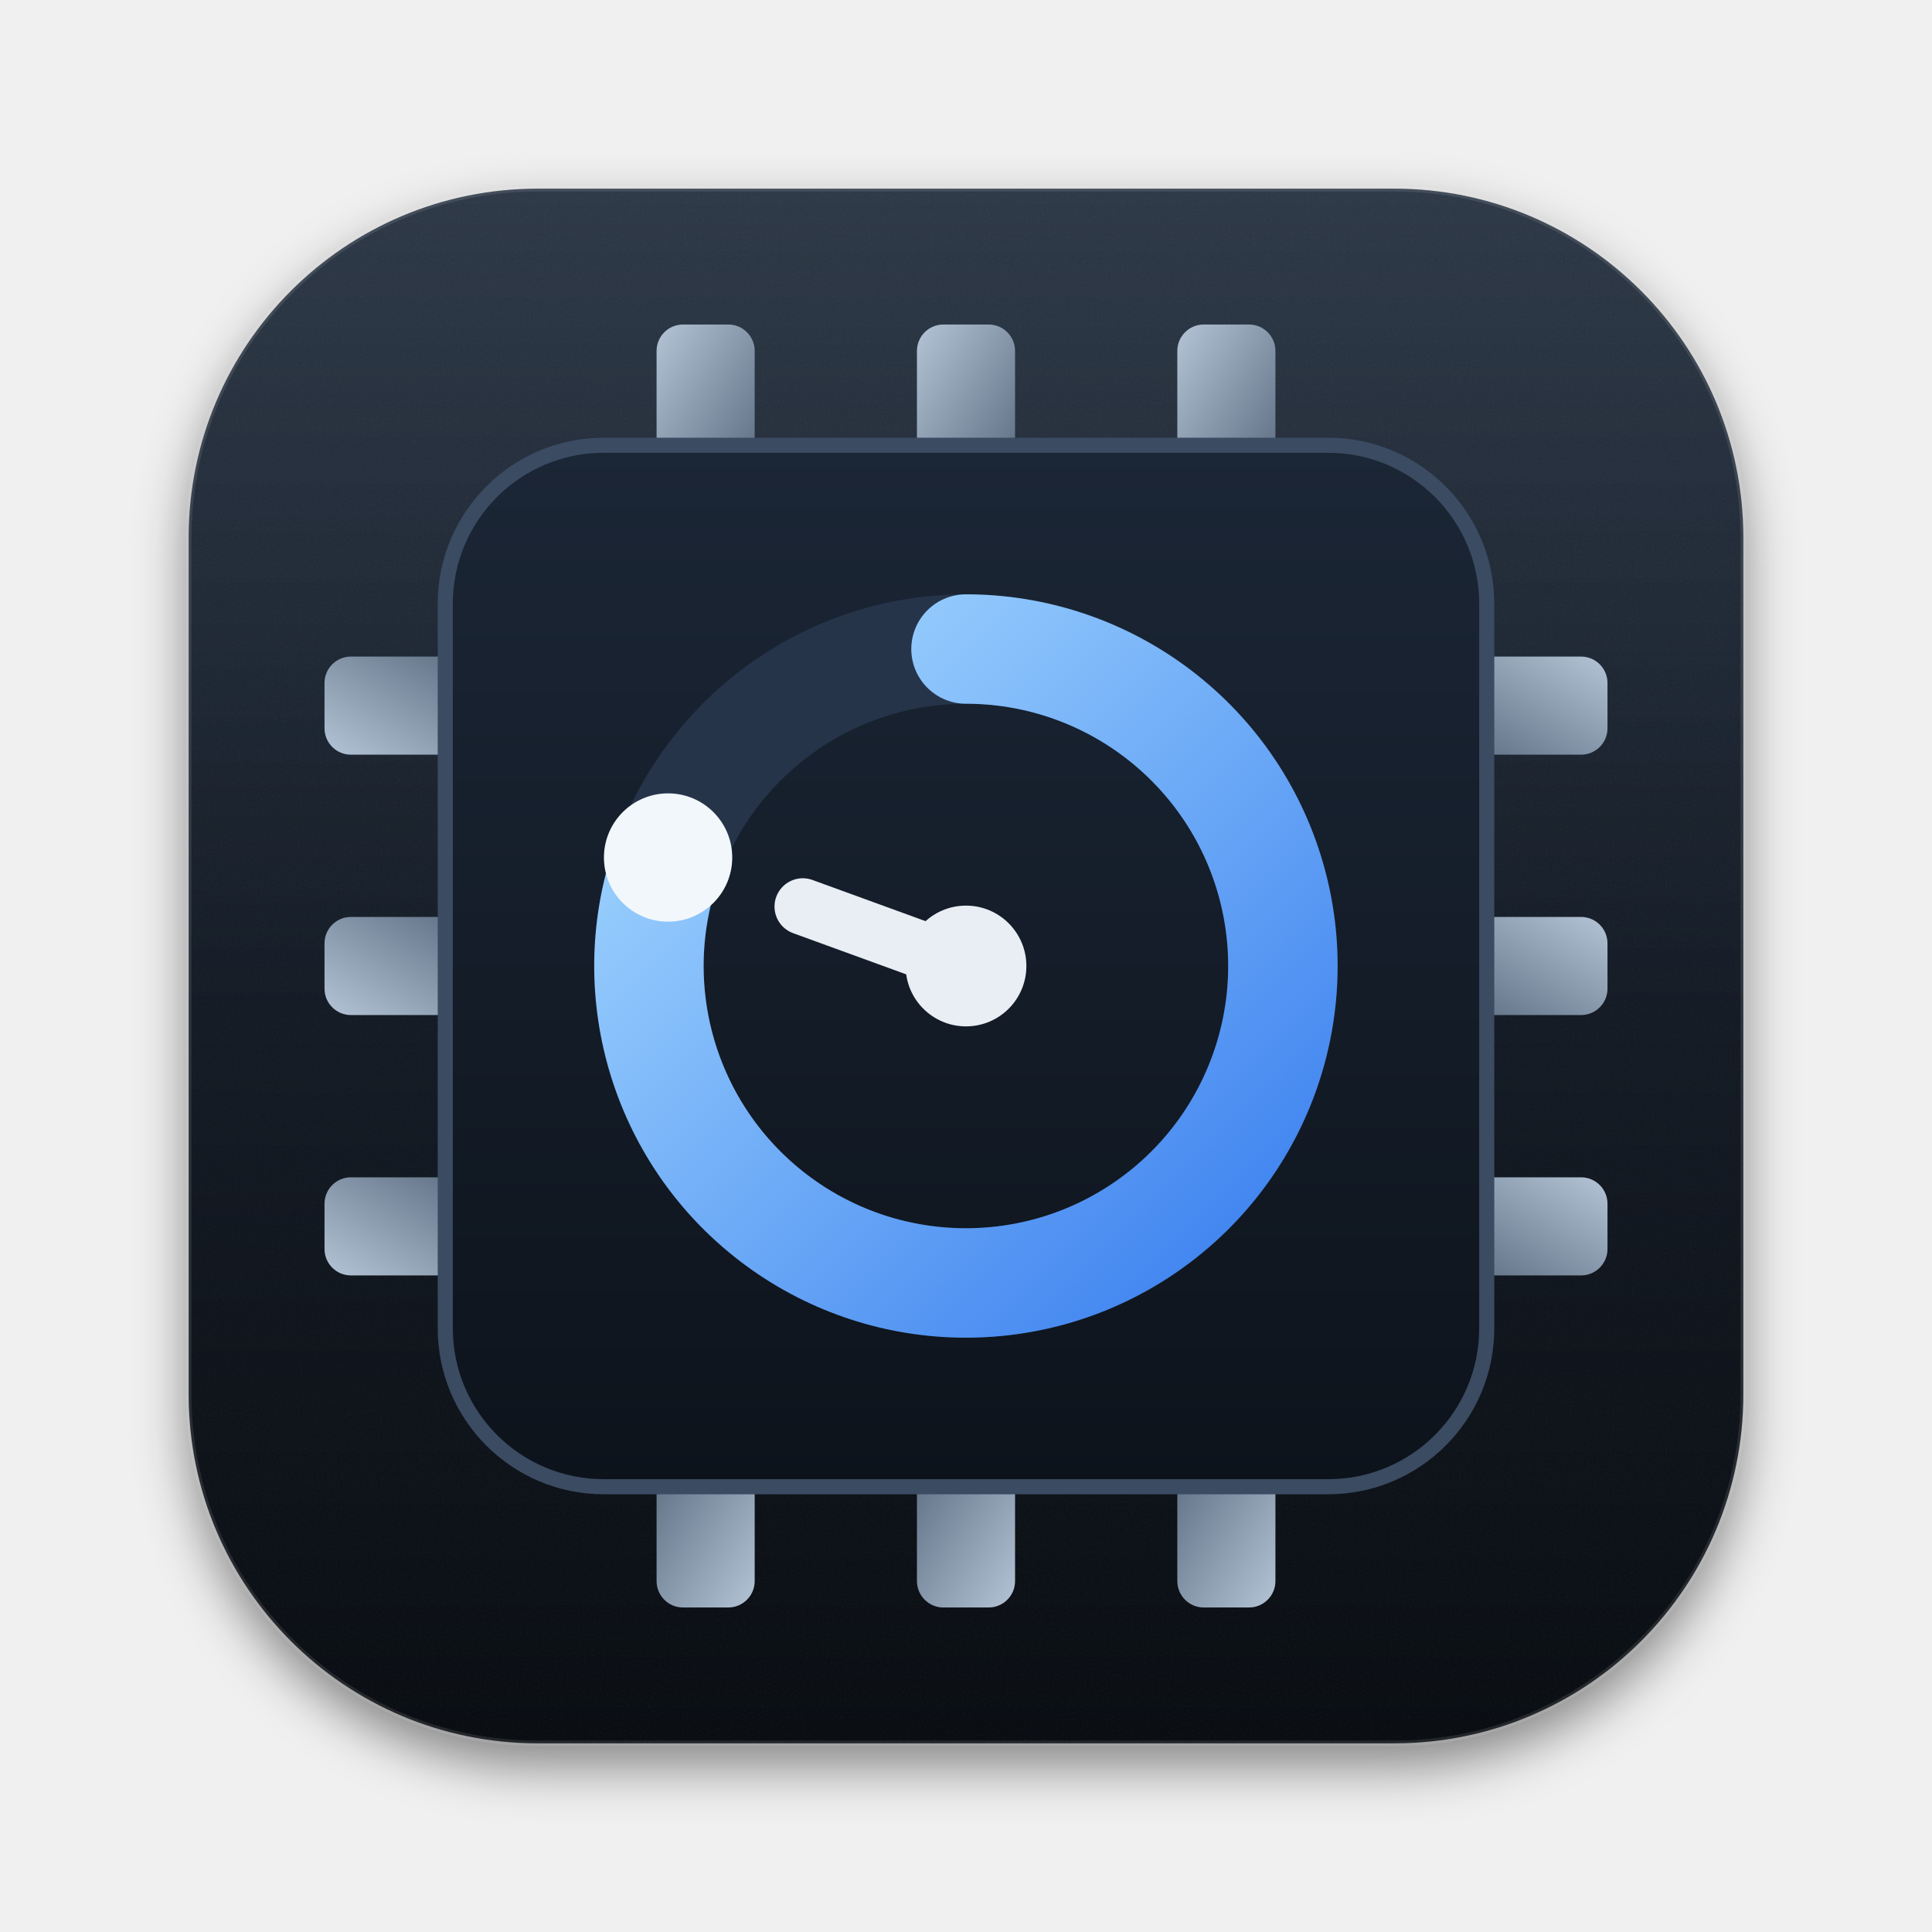
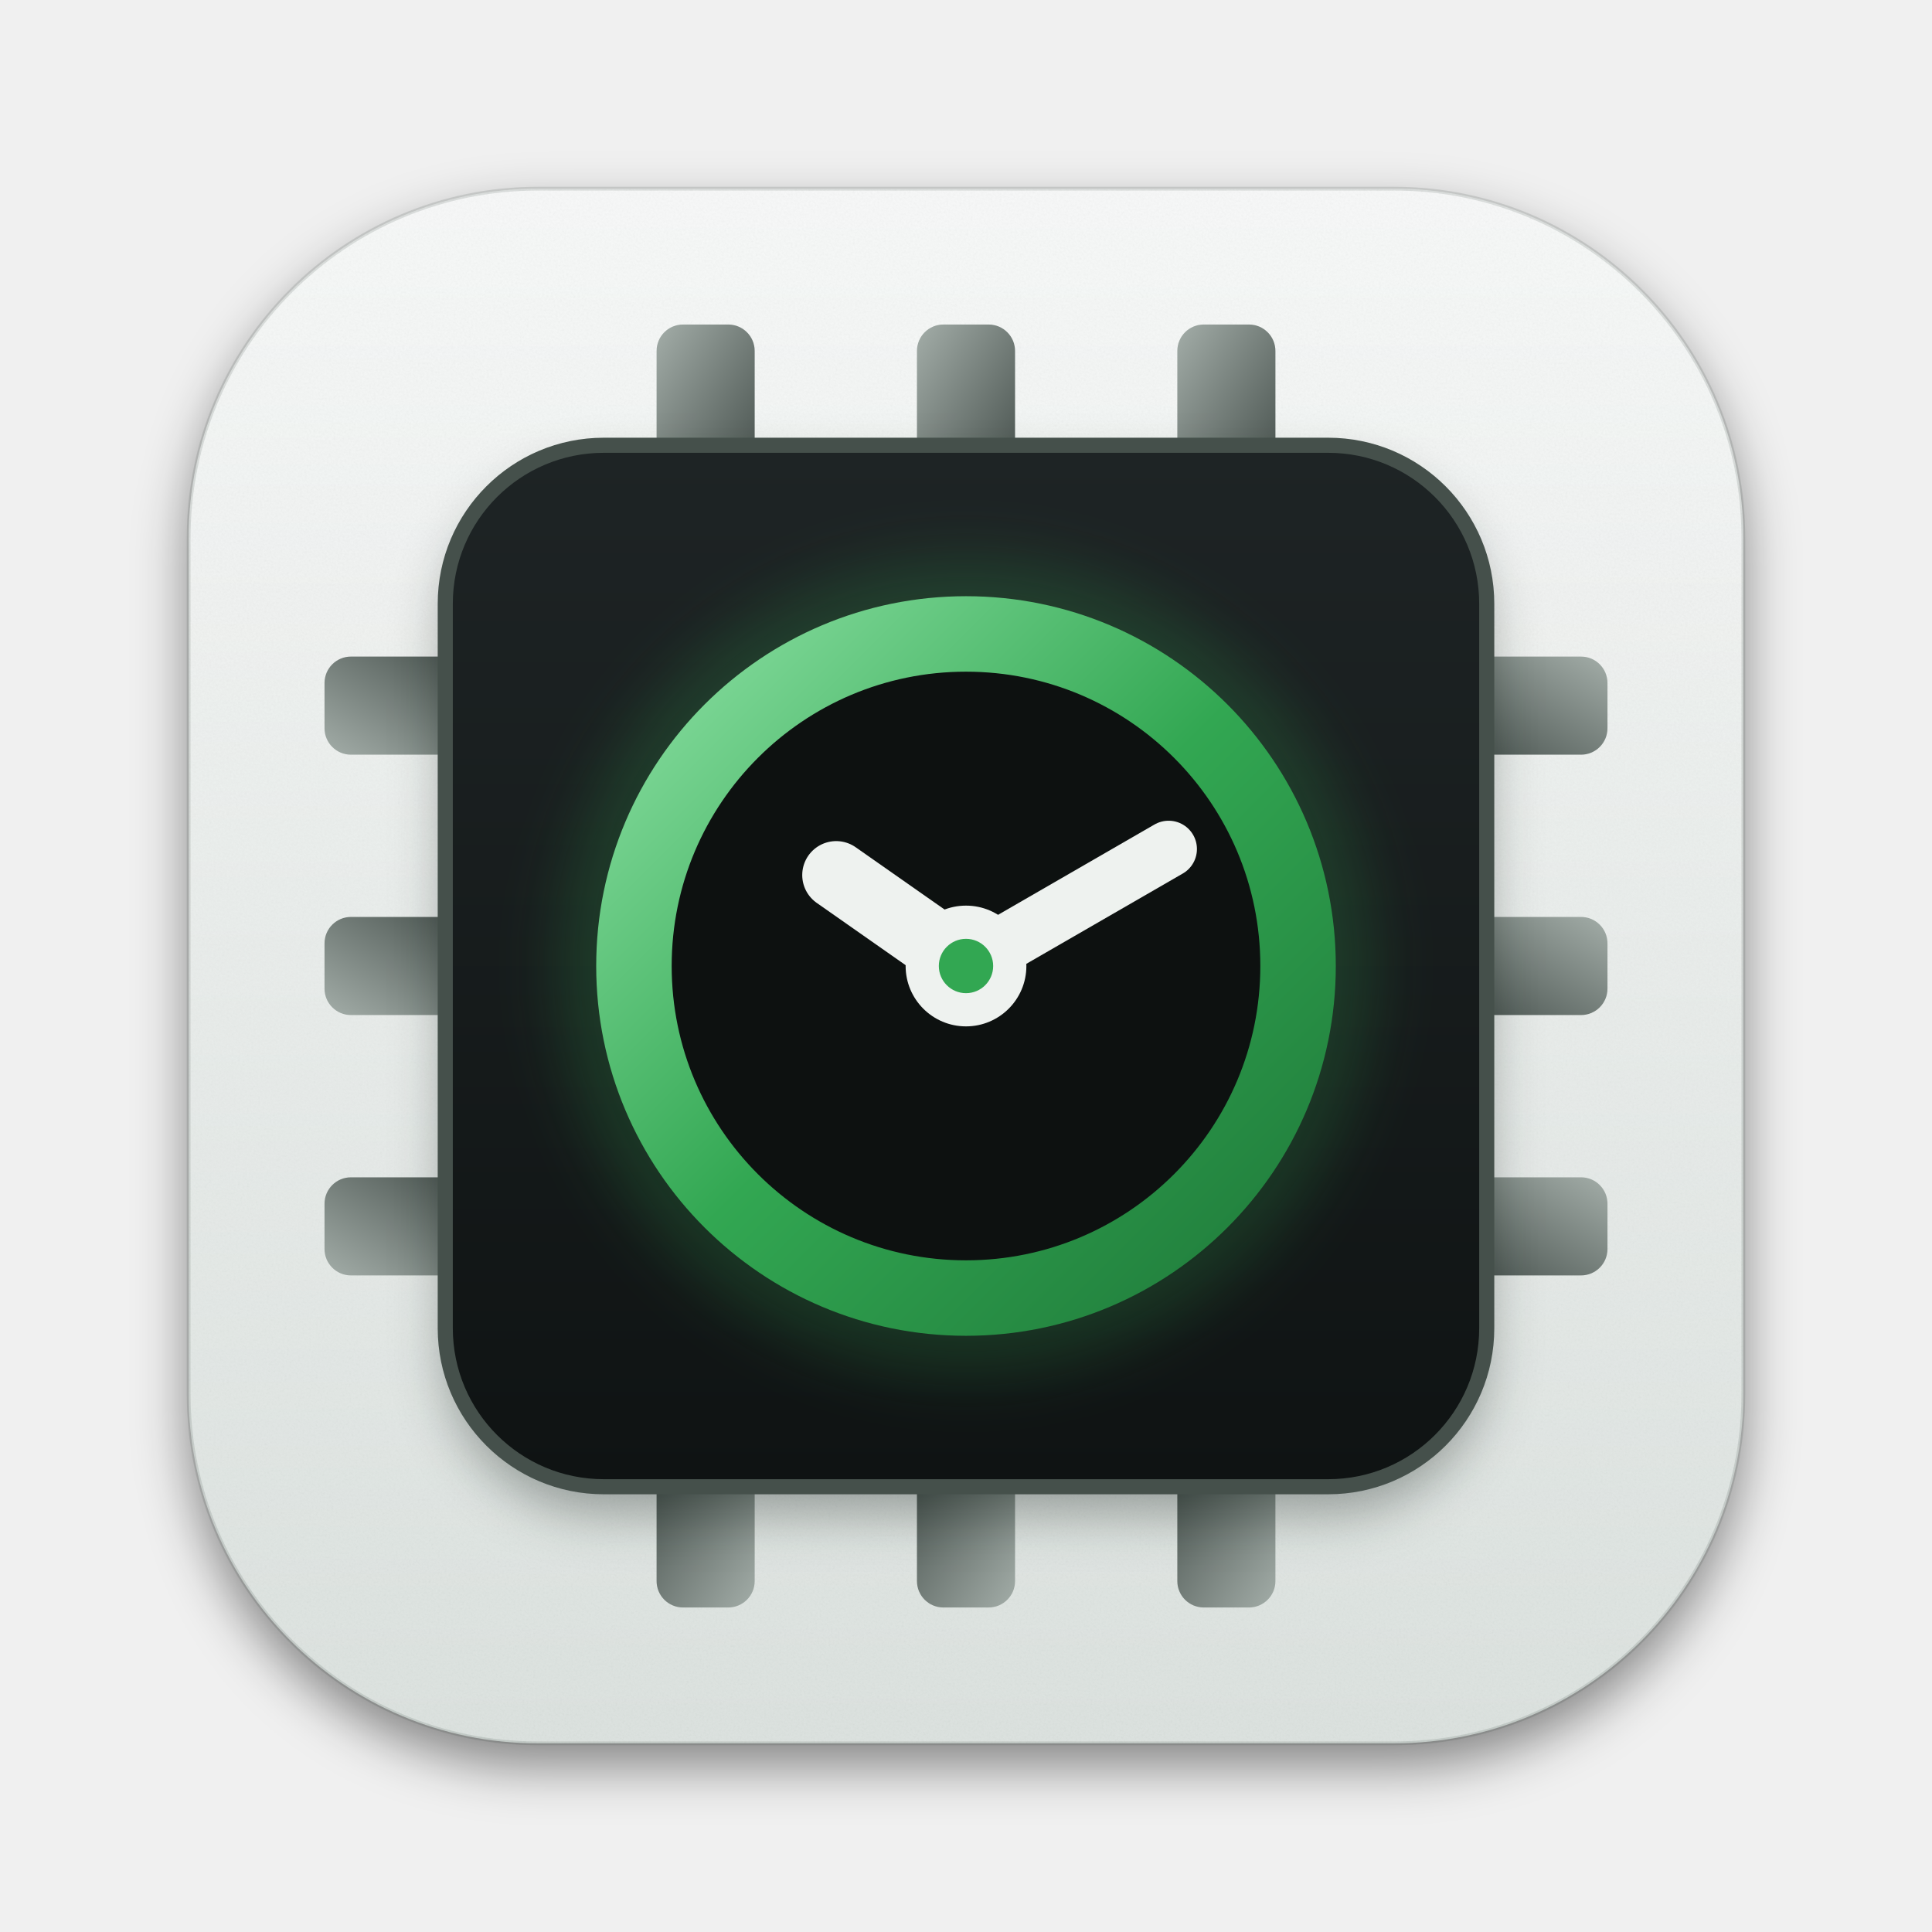
<svg xmlns="http://www.w3.org/2000/svg" width="1024" height="1024" viewBox="0 0 1024 1024">
  <defs>
    <linearGradient id="base" x1="0" y1="0" x2="0" y2="1">
-       <stop offset="0" stop-color="#1E2A3A" />
-       <stop offset="1" stop-color="#080C11" />
+       <stop offset="0" stop-color="#F6F8F7" />
+       <stop offset="1" stop-color="#DCE2DF" />
    </linearGradient>
    <linearGradient id="chip" x1="0" y1="0" x2="0" y2="1">
-       <stop offset="0" stop-color="#1B2636" />
-       <stop offset="1" stop-color="#0D131B" />
+       <stop offset="0" stop-color="#1E2425" />
+       <stop offset="1" stop-color="#0F1313" />
    </linearGradient>
    <linearGradient id="pin" x1="0" y1="0" x2="1" y2="1">
-       <stop offset="0" stop-color="#B4C4D6" />
-       <stop offset="1" stop-color="#5A6B80" />
+       <stop offset="0" stop-color="#A3ADA8" />
+       <stop offset="1" stop-color="#46504C" />
    </linearGradient>
    <linearGradient id="arc" x1="0" y1="0" x2="1" y2="1">
-       <stop offset="0" stop-color="#A6DAFF" />
-       <stop offset="1" stop-color="#3A7FEF" />
+       <stop offset="0" stop-color="#8BE0A3" />
+       <stop offset="0.5" stop-color="#32A752" />
+       <stop offset="1" stop-color="#1F7A3A" />
    </linearGradient>
    <linearGradient id="sand" x1="0" y1="0" x2="0" y2="1">
      <stop offset="0" stop-color="#8FD0FF" />
-       <stop offset="1" stop-color="#3A7FEF" />
+       <stop offset="1" stop-color="#32A752" />
    </linearGradient>
    <filter id="shadow" x="-20%" y="-20%" width="140%" height="140%">
      <feGaussianBlur in="SourceAlpha" stdDeviation="14" />
      <feOffset dy="12" result="o" />
      <feComponentTransfer>
        <feFuncA type="linear" slope="0.45" />
      </feComponentTransfer>
      <feMerge>
        <feMergeNode />
        <feMergeNode in="SourceGraphic" />
      </feMerge>
    </filter>
    <filter id="blur" x="-20%" y="-20%" width="140%" height="140%" color-interpolation-filters="sRGB">
      <feGaussianBlur stdDeviation="14" />
    </filter>
    <filter id="glow" color-interpolation-filters="sRGB" x="-150%" y="-150%" width="400%" height="400%">
      <feGaussianBlur stdDeviation="16" />
    </filter>
    <linearGradient id="sheen" x1="0" y1="0" x2="0" y2="1">
      <stop offset="0" stop-color="#FFFFFF" stop-opacity="0.07" />
      <stop offset="1" stop-color="#FFFFFF" stop-opacity="0" />
    </linearGradient>
    <filter id="noise" x="0" y="0" width="100%" height="100%" color-interpolation-filters="sRGB">
      <feTurbulence type="fractalNoise" baseFrequency="0.85" numOctaves="2" seed="3" />
      <feColorMatrix type="saturate" values="0" />
    </filter>
    <clipPath id="clip">
      <path d="M285 100 H739 A185 185 0 0 1 924 285 V739 A185 185 0 0 1 739 924 H285 A185 185 0 0 1 100 739 V285 A185 185 0 0 1 285 100 Z" />
    </clipPath>
  </defs>
  <path d="M285 100 H739 A185 185 0 0 1 924 285 V739 A185 185 0 0 1 739 924 H285 A185 185 0 0 1 100 739 V285 A185 185 0 0 1 285 100 Z" fill="#000000" fill-opacity="0.45" filter="url(#blur)" transform="translate(0 12)" />
  <path d="M285 100 H739 A185 185 0 0 1 924 285 V739 A185 185 0 0 1 739 924 H285 A185 185 0 0 1 100 739 V285 A185 185 0 0 1 285 100 Z" fill="url(#base)" />
  <g clip-path="url(#clip)">
    <rect x="100" y="100" width="824" height="440" fill="url(#sheen)" />
    <rect x="100" y="100" width="824" height="824" filter="url(#noise)" opacity="0.05" />
  </g>
-   <path d="M285 100 H739 A185 185 0 0 1 924 285 V739 A185 185 0 0 1 739 924 H285 A185 185 0 0 1 100 739 V285 A185 185 0 0 1 285 100 Z" fill="none" stroke="#FFFFFF" stroke-opacity="0.10" stroke-width="3" />
+   <path d="M285 100 H739 A185 185 0 0 1 924 285 V739 A185 185 0 0 1 739 924 H285 A185 185 0 0 1 100 739 V285 A185 185 0 0 1 285 100 Z" fill="none" stroke="#0B1F14" stroke-opacity="0.12" stroke-width="2" />
  <rect x="348.0" y="172.0" width="52" height="84" rx="14" fill="url(#pin)" transform="rotate(0 512 512)" />
  <rect x="486.0" y="172.0" width="52" height="84" rx="14" fill="url(#pin)" transform="rotate(0 512 512)" />
  <rect x="624.0" y="172.0" width="52" height="84" rx="14" fill="url(#pin)" transform="rotate(0 512 512)" />
  <rect x="348.0" y="172.0" width="52" height="84" rx="14" fill="url(#pin)" transform="rotate(90 512 512)" />
  <rect x="486.0" y="172.0" width="52" height="84" rx="14" fill="url(#pin)" transform="rotate(90 512 512)" />
  <rect x="624.0" y="172.0" width="52" height="84" rx="14" fill="url(#pin)" transform="rotate(90 512 512)" />
  <rect x="348.0" y="172.0" width="52" height="84" rx="14" fill="url(#pin)" transform="rotate(180 512 512)" />
  <rect x="486.0" y="172.0" width="52" height="84" rx="14" fill="url(#pin)" transform="rotate(180 512 512)" />
  <rect x="624.0" y="172.0" width="52" height="84" rx="14" fill="url(#pin)" transform="rotate(180 512 512)" />
  <rect x="348.0" y="172.0" width="52" height="84" rx="14" fill="url(#pin)" transform="rotate(270 512 512)" />
  <rect x="486.0" y="172.0" width="52" height="84" rx="14" fill="url(#pin)" transform="rotate(270 512 512)" />
  <rect x="624.0" y="172.0" width="52" height="84" rx="14" fill="url(#pin)" transform="rotate(270 512 512)" />
-   <rect x="236.0" y="236.0" width="552.0" height="552.0" rx="84" fill="url(#chip)" stroke="#3A4B62" stroke-width="8" />
-   <circle cx="512" cy="512" r="168" fill="none" stroke="#26344A" stroke-width="58" />
-   <path d="M512 344 A168 168 0 1 1 354.1 454.5" fill="none" stroke="url(#arc)" stroke-width="58" stroke-linecap="round" />
-   <circle cx="354.1" cy="454.5" r="34" fill="#F2F7FC" />
-   <line x1="512" y1="512" x2="425.5" y2="480.5" stroke="#E9EEF4" stroke-width="30" stroke-linecap="round" />
-   <circle cx="512" cy="512" r="32" fill="#E9EEF4" />
+   <rect x="236.0" y="236.0" width="552.0" height="552.0" rx="84" fill="#0B1410" fill-opacity="0.35" filter="url(#blur)" transform="translate(0 14)" />
+   <rect x="236.0" y="236.0" width="552.0" height="552.0" rx="84" fill="url(#chip)" stroke="#45504B" stroke-width="8" />
+   <circle cx="512" cy="512" r="216" fill="#32A752" fill-opacity="0.22" filter="url(#glow)" />
+   <circle cx="512" cy="512" r="176" fill="#0D1110" />
+   <circle cx="512" cy="512" r="176" fill="none" stroke="url(#arc)" stroke-width="40" />
+   <line x1="512" y1="512" x2="443.2" y2="463.8" stroke="#EEF2EF" stroke-width="36" stroke-linecap="round" />
+   <line x1="512" y1="512" x2="619.4" y2="450.0" stroke="#EEF2EF" stroke-width="30" stroke-linecap="round" />
+   <circle cx="512" cy="512" r="32" fill="#EEF2EF" />
+   <circle cx="512" cy="512" r="14.4" fill="#32A752" />
</svg>
